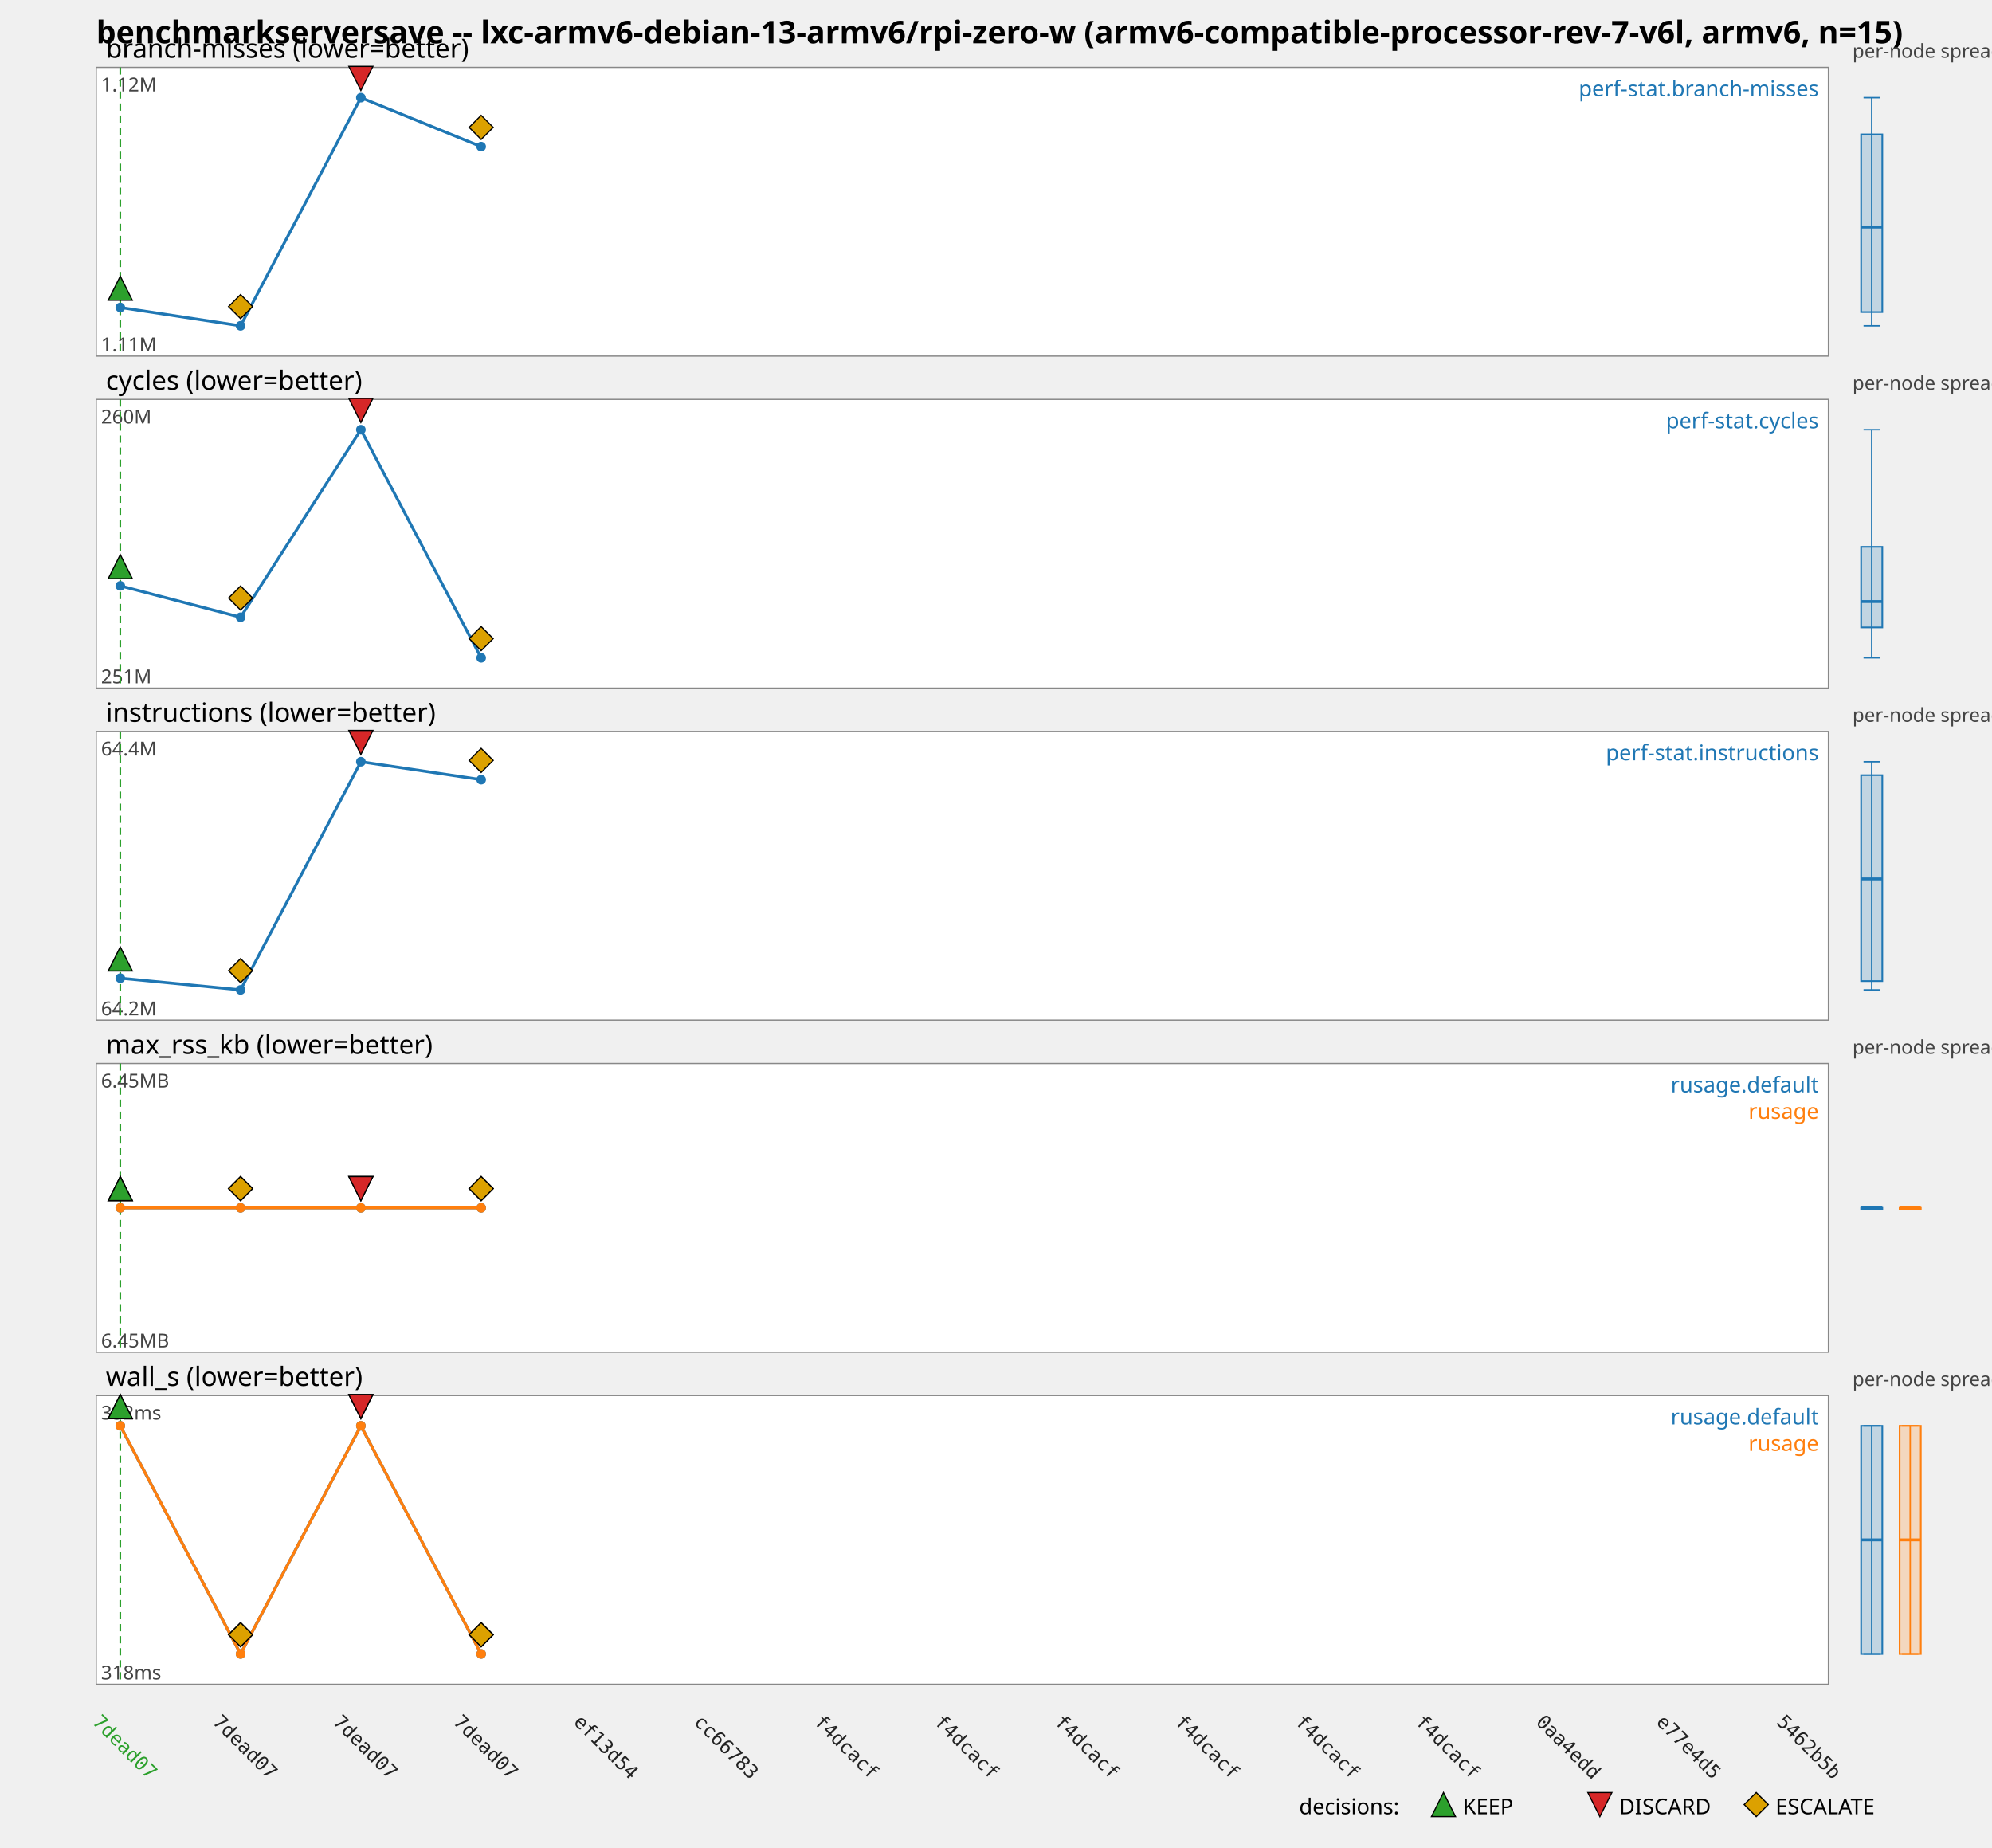
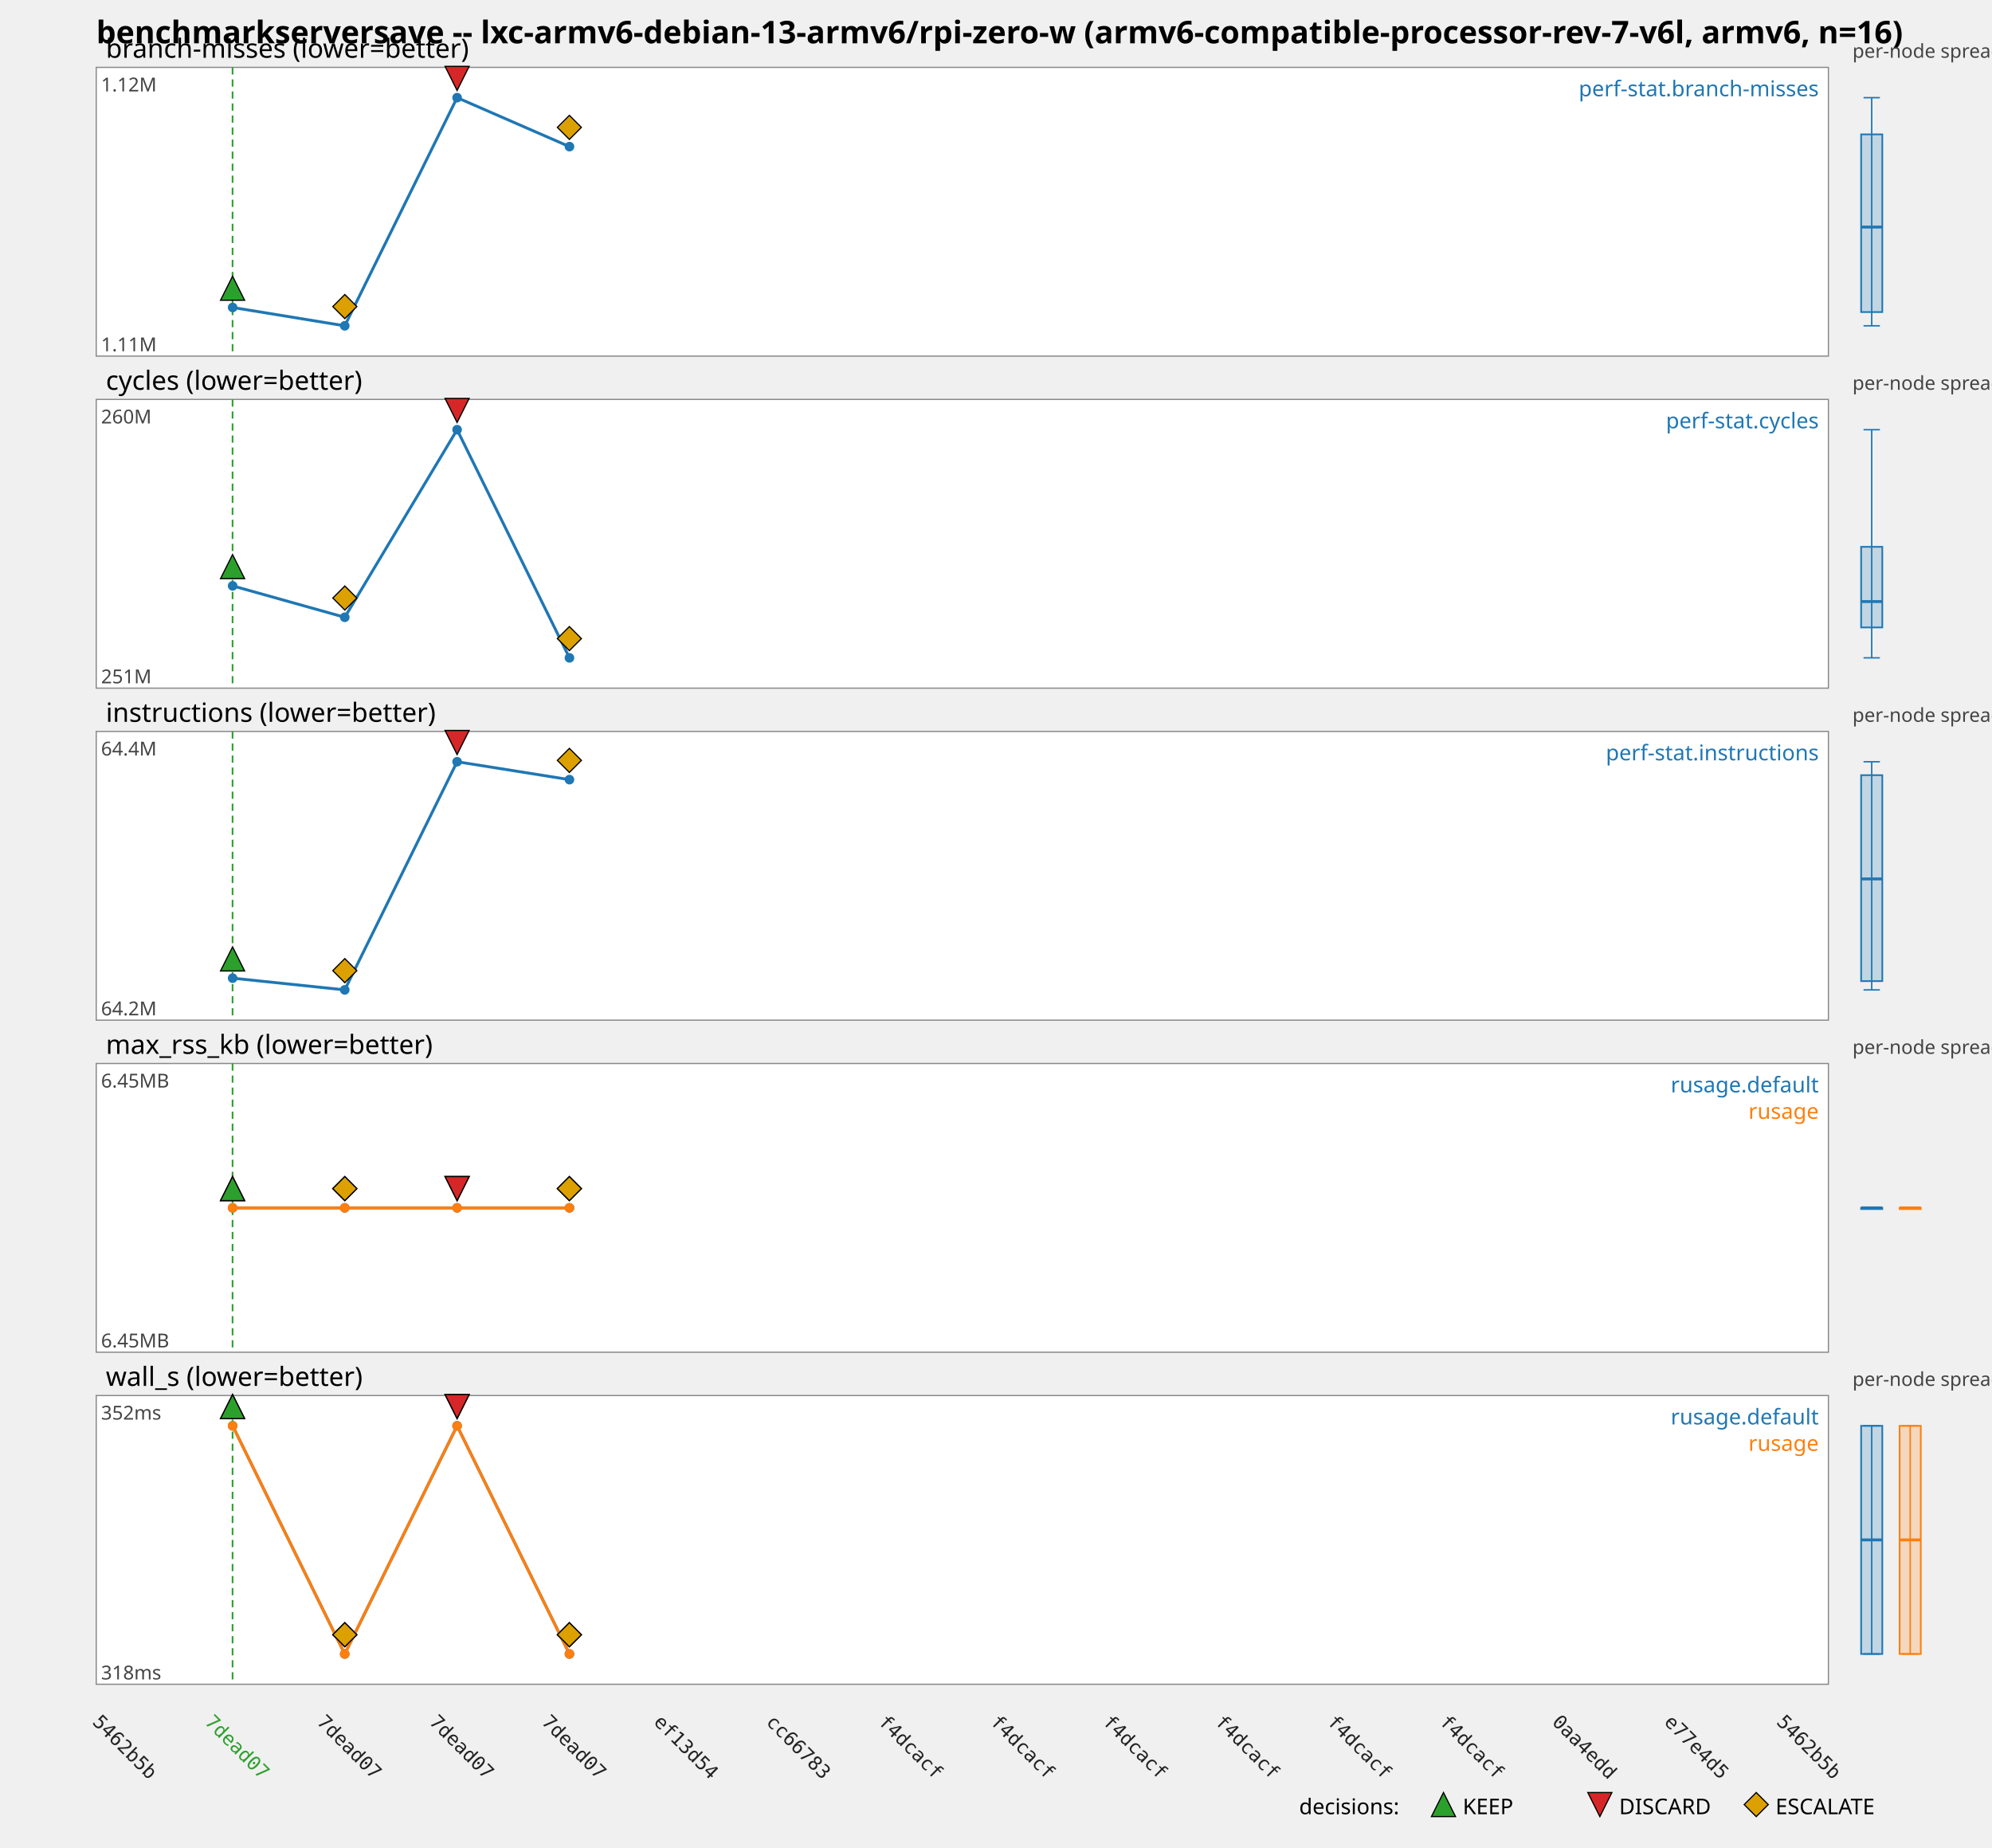
<svg xmlns="http://www.w3.org/2000/svg" version="1.1" width="828" height="768" viewBox="0 0 828 768">
-   <text x="40" y="18" font-size="13" font-family="sans-serif" font-weight="bold">benchmarkserversave -- lxc-armv6-debian-13-armv6/rpi-zero-w (armv6-compatible-processor-rev-7-v6l, armv6, n=15)</text>
+   <text x="40" y="18" font-size="13" font-family="sans-serif" font-weight="bold">benchmarkserversave -- lxc-armv6-debian-13-armv6/rpi-zero-w (armv6-compatible-processor-rev-7-v6l, armv6, n=16)</text>
  <g transform="translate(40,28)">
    <rect x="0" y="0" width="720" height="120" fill="white" stroke="#888" stroke-width="0.5" />
    <text x="4" y="-4" font-size="11" font-family="sans-serif">branch-misses (lower=better)</text>
    <text x="2" y="10" font-size="8" fill="#444" font-family="sans-serif">1.12M</text>
    <text x="2" y="118" font-size="8" fill="#444" font-family="sans-serif">1.11M</text>
-     <line x1="10.0" y1="0" x2="10.0" y2="120" stroke="#2ca02c" stroke-width="0.7" stroke-dasharray="3,2" />
-     <polyline points="10.0,99.79 60.0,107.41 110.0,12.59 160.0,32.94" fill="none" stroke="#1f77b4" stroke-width="1.2" />
-     <circle cx="10.0" cy="99.79" r="2" fill="#1f77b4" />
-     <polygon points="10.0,86.795 5.0,96.795 15.0,96.795" fill="#2ca02c" stroke="black" stroke-width="0.5" />
-     <circle cx="60.0" cy="107.41" r="2" fill="#1f77b4" />
-     <polygon points="60.0,94.414 65.0,99.414 60.0,104.414 55.0,99.414" fill="#dca100" stroke="black" stroke-width="0.5" />
-     <circle cx="110.0" cy="12.59" r="2" fill="#1f77b4" />
-     <polygon points="110.0,9.586 105.0,-0.414 115.0,-0.414" fill="#d62728" stroke="black" stroke-width="0.5" />
-     <circle cx="160.0" cy="32.94" r="2" fill="#1f77b4" />
-     <polygon points="160.0,19.94 165.0,24.94 160.0,29.94 155.0,24.94" fill="#dca100" stroke="black" stroke-width="0.5" />
+     <line x1="56.667" y1="0" x2="56.667" y2="120" stroke="#2ca02c" stroke-width="0.7" stroke-dasharray="3,2" />
+     <polyline points="56.7,99.79 103.3,107.41 150.0,12.59 196.7,32.94" fill="none" stroke="#1f77b4" stroke-width="1.2" />
+     <circle cx="56.7" cy="99.79" r="2" fill="#1f77b4" />
+     <polygon points="56.67,86.79 51.67,96.79 61.67,96.79" fill="#2ca02c" stroke="black" stroke-width="0.5" />
+     <circle cx="103.3" cy="107.41" r="2" fill="#1f77b4" />
+     <polygon points="103.33,94.41 108.33,99.41 103.33,104.41 98.33,99.41" fill="#dca100" stroke="black" stroke-width="0.5" />
+     <circle cx="150.0" cy="12.59" r="2" fill="#1f77b4" />
+     <polygon points="150,9.59 145,-0.41 155,-0.41" fill="#d62728" stroke="black" stroke-width="0.5" />
+     <circle cx="196.7" cy="32.94" r="2" fill="#1f77b4" />
+     <polygon points="196.67,19.94 201.67,24.94 196.67,29.94 191.67,24.94" fill="#dca100" stroke="black" stroke-width="0.5" />
    <text x="716" y="12" font-size="9" text-anchor="end" fill="#1f77b4" font-family="sans-serif">perf-stat.branch-misses</text>
    <text x="730" y="-4" font-size="8" fill="#444" font-family="sans-serif">per-node spread</text>
    <line x1="738.0" y1="12.59" x2="738.0" y2="107.41" stroke="#1f77b4" stroke-width="0.6" />
    <line x1="734.6" y1="107.41" x2="741.4" y2="107.41" stroke="#1f77b4" stroke-width="0.6" />
    <line x1="734.6" y1="12.59" x2="741.4" y2="12.59" stroke="#1f77b4" stroke-width="0.6" />
    <rect x="733.6" y="27.85" width="8.8" height="73.85" fill="#1f77b4" fill-opacity="0.22" stroke="#1f77b4" stroke-width="0.7" />
    <line x1="733.6" y1="66.37" x2="742.4" y2="66.37" stroke="#1f77b4" stroke-width="1.2" />
  </g>
  <g transform="translate(40,166)">
    <rect x="0" y="0" width="720" height="120" fill="white" stroke="#888" stroke-width="0.5" />
    <text x="4" y="-4" font-size="11" font-family="sans-serif">cycles (lower=better)</text>
    <text x="2" y="10" font-size="8" fill="#444" font-family="sans-serif">260M</text>
    <text x="2" y="118" font-size="8" fill="#444" font-family="sans-serif">251M</text>
-     <line x1="10.0" y1="0" x2="10.0" y2="120" stroke="#2ca02c" stroke-width="0.7" stroke-dasharray="3,2" />
-     <polyline points="10.0,77.49 60.0,90.55 110.0,12.59 160.0,107.41" fill="none" stroke="#1f77b4" stroke-width="1.2" />
-     <circle cx="10.0" cy="77.49" r="2" fill="#1f77b4" />
-     <polygon points="10.0,64.492 5.0,74.492 15.0,74.492" fill="#2ca02c" stroke="black" stroke-width="0.5" />
-     <circle cx="60.0" cy="90.55" r="2" fill="#1f77b4" />
-     <polygon points="60.0,77.549 65.0,82.549 60.0,87.549 55.0,82.549" fill="#dca100" stroke="black" stroke-width="0.5" />
-     <circle cx="110.0" cy="12.59" r="2" fill="#1f77b4" />
-     <polygon points="110.0,9.586 105.0,-0.414 115.0,-0.414" fill="#d62728" stroke="black" stroke-width="0.5" />
-     <circle cx="160.0" cy="107.41" r="2" fill="#1f77b4" />
-     <polygon points="160.0,94.414 165.0,99.414 160.0,104.414 155.0,99.414" fill="#dca100" stroke="black" stroke-width="0.5" />
+     <line x1="56.667" y1="0" x2="56.667" y2="120" stroke="#2ca02c" stroke-width="0.7" stroke-dasharray="3,2" />
+     <polyline points="56.7,77.49 103.3,90.55 150.0,12.59 196.7,107.41" fill="none" stroke="#1f77b4" stroke-width="1.2" />
+     <circle cx="56.7" cy="77.49" r="2" fill="#1f77b4" />
+     <polygon points="56.67,64.49 51.67,74.49 61.67,74.49" fill="#2ca02c" stroke="black" stroke-width="0.5" />
+     <circle cx="103.3" cy="90.55" r="2" fill="#1f77b4" />
+     <polygon points="103.33,77.55 108.33,82.55 103.33,87.55 98.33,82.55" fill="#dca100" stroke="black" stroke-width="0.5" />
+     <circle cx="150.0" cy="12.59" r="2" fill="#1f77b4" />
+     <polygon points="150,9.59 145,-0.41 155,-0.41" fill="#d62728" stroke="black" stroke-width="0.5" />
+     <circle cx="196.7" cy="107.41" r="2" fill="#1f77b4" />
+     <polygon points="196.67,94.41 201.67,99.41 196.67,104.41 191.67,99.41" fill="#dca100" stroke="black" stroke-width="0.5" />
    <text x="716" y="12" font-size="9" text-anchor="end" fill="#1f77b4" font-family="sans-serif">perf-stat.cycles</text>
    <text x="730" y="-4" font-size="8" fill="#444" font-family="sans-serif">per-node spread</text>
    <line x1="738.0" y1="12.59" x2="738.0" y2="107.41" stroke="#1f77b4" stroke-width="0.6" />
    <line x1="734.6" y1="107.41" x2="741.4" y2="107.41" stroke="#1f77b4" stroke-width="0.6" />
    <line x1="734.6" y1="12.59" x2="741.4" y2="12.59" stroke="#1f77b4" stroke-width="0.6" />
    <rect x="733.6" y="61.27" width="8.8" height="33.50" fill="#1f77b4" fill-opacity="0.22" stroke="#1f77b4" stroke-width="0.7" />
    <line x1="733.6" y1="84.02" x2="742.4" y2="84.02" stroke="#1f77b4" stroke-width="1.2" />
  </g>
  <g transform="translate(40,304)">
    <rect x="0" y="0" width="720" height="120" fill="white" stroke="#888" stroke-width="0.5" />
    <text x="4" y="-4" font-size="11" font-family="sans-serif">instructions (lower=better)</text>
    <text x="2" y="10" font-size="8" fill="#444" font-family="sans-serif">64.4M</text>
    <text x="2" y="118" font-size="8" fill="#444" font-family="sans-serif">64.2M</text>
-     <line x1="10.0" y1="0" x2="10.0" y2="120" stroke="#2ca02c" stroke-width="0.7" stroke-dasharray="3,2" />
-     <polyline points="10.0,102.54 60.0,107.41 110.0,12.59 160.0,20.03" fill="none" stroke="#1f77b4" stroke-width="1.2" />
-     <circle cx="10.0" cy="102.54" r="2" fill="#1f77b4" />
-     <polygon points="10.0,89.539 5.0,99.539 15.0,99.539" fill="#2ca02c" stroke="black" stroke-width="0.5" />
-     <circle cx="60.0" cy="107.41" r="2" fill="#1f77b4" />
-     <polygon points="60.0,94.414 65.0,99.414 60.0,104.414 55.0,99.414" fill="#dca100" stroke="black" stroke-width="0.5" />
-     <circle cx="110.0" cy="12.59" r="2" fill="#1f77b4" />
-     <polygon points="110.0,9.586 105.0,-0.414 115.0,-0.414" fill="#d62728" stroke="black" stroke-width="0.5" />
-     <circle cx="160.0" cy="20.03" r="2" fill="#1f77b4" />
-     <polygon points="160.0,7.032 165.0,12.032 160.0,17.032 155.0,12.032" fill="#dca100" stroke="black" stroke-width="0.5" />
+     <line x1="56.667" y1="0" x2="56.667" y2="120" stroke="#2ca02c" stroke-width="0.7" stroke-dasharray="3,2" />
+     <polyline points="56.7,102.54 103.3,107.41 150.0,12.59 196.7,20.03" fill="none" stroke="#1f77b4" stroke-width="1.2" />
+     <circle cx="56.7" cy="102.54" r="2" fill="#1f77b4" />
+     <polygon points="56.67,89.54 51.67,99.54 61.67,99.54" fill="#2ca02c" stroke="black" stroke-width="0.5" />
+     <circle cx="103.3" cy="107.41" r="2" fill="#1f77b4" />
+     <polygon points="103.33,94.41 108.33,99.41 103.33,104.41 98.33,99.41" fill="#dca100" stroke="black" stroke-width="0.5" />
+     <circle cx="150.0" cy="12.59" r="2" fill="#1f77b4" />
+     <polygon points="150,9.59 145,-0.41 155,-0.41" fill="#d62728" stroke="black" stroke-width="0.5" />
+     <circle cx="196.7" cy="20.03" r="2" fill="#1f77b4" />
+     <polygon points="196.67,7.03 201.67,12.03 196.67,17.03 191.67,12.03" fill="#dca100" stroke="black" stroke-width="0.5" />
    <text x="716" y="12" font-size="9" text-anchor="end" fill="#1f77b4" font-family="sans-serif">perf-stat.instructions</text>
    <text x="730" y="-4" font-size="8" fill="#444" font-family="sans-serif">per-node spread</text>
    <line x1="738.0" y1="12.59" x2="738.0" y2="107.41" stroke="#1f77b4" stroke-width="0.6" />
    <line x1="734.6" y1="107.41" x2="741.4" y2="107.41" stroke="#1f77b4" stroke-width="0.6" />
    <line x1="734.6" y1="12.59" x2="741.4" y2="12.59" stroke="#1f77b4" stroke-width="0.6" />
    <rect x="733.6" y="18.17" width="8.8" height="85.59" fill="#1f77b4" fill-opacity="0.22" stroke="#1f77b4" stroke-width="0.7" />
    <line x1="733.6" y1="61.29" x2="742.4" y2="61.29" stroke="#1f77b4" stroke-width="1.2" />
  </g>
  <g transform="translate(40,442)">
    <rect x="0" y="0" width="720" height="120" fill="white" stroke="#888" stroke-width="0.5" />
    <text x="4" y="-4" font-size="11" font-family="sans-serif">max_rss_kb (lower=better)</text>
    <text x="2" y="10" font-size="8" fill="#444" font-family="sans-serif">6.45MB</text>
    <text x="2" y="118" font-size="8" fill="#444" font-family="sans-serif">6.45MB</text>
-     <line x1="10.0" y1="0" x2="10.0" y2="120" stroke="#2ca02c" stroke-width="0.7" stroke-dasharray="3,2" />
-     <polyline points="10.0,60.00 60.0,60.00 110.0,60.00 160.0,60.00" fill="none" stroke="#1f77b4" stroke-width="1.2" />
-     <circle cx="10.0" cy="60.00" r="2" fill="#1f77b4" />
-     <polygon points="10.0,47.0 5.0,57.0 15.0,57.0" fill="#2ca02c" stroke="black" stroke-width="0.5" />
-     <circle cx="60.0" cy="60.00" r="2" fill="#1f77b4" />
-     <polygon points="60.0,47.0 65.0,52.0 60.0,57.0 55.0,52.0" fill="#dca100" stroke="black" stroke-width="0.5" />
-     <circle cx="110.0" cy="60.00" r="2" fill="#1f77b4" />
-     <polygon points="110.0,57.0 105.0,47.0 115.0,47.0" fill="#d62728" stroke="black" stroke-width="0.5" />
-     <circle cx="160.0" cy="60.00" r="2" fill="#1f77b4" />
-     <polygon points="160.0,47.0 165.0,52.0 160.0,57.0 155.0,52.0" fill="#dca100" stroke="black" stroke-width="0.5" />
+     <line x1="56.667" y1="0" x2="56.667" y2="120" stroke="#2ca02c" stroke-width="0.7" stroke-dasharray="3,2" />
+     <polyline points="56.7,60.00 103.3,60.00 150.0,60.00 196.7,60.00" fill="none" stroke="#1f77b4" stroke-width="1.2" />
+     <circle cx="56.7" cy="60.00" r="2" fill="#1f77b4" />
+     <polygon points="56.67,47 51.67,57 61.67,57" fill="#2ca02c" stroke="black" stroke-width="0.5" />
+     <circle cx="103.3" cy="60.00" r="2" fill="#1f77b4" />
+     <polygon points="103.33,47 108.33,52 103.33,57 98.33,52" fill="#dca100" stroke="black" stroke-width="0.5" />
+     <circle cx="150.0" cy="60.00" r="2" fill="#1f77b4" />
+     <polygon points="150,57 145,47 155,47" fill="#d62728" stroke="black" stroke-width="0.5" />
+     <circle cx="196.7" cy="60.00" r="2" fill="#1f77b4" />
+     <polygon points="196.67,47 201.67,52 196.67,57 191.67,52" fill="#dca100" stroke="black" stroke-width="0.5" />
    <text x="716" y="12" font-size="9" text-anchor="end" fill="#1f77b4" font-family="sans-serif">rusage.default</text>
-     <polyline points="10.0,60.00 60.0,60.00 110.0,60.00 160.0,60.00" fill="none" stroke="#ff7f0e" stroke-width="1.2" />
-     <circle cx="10.0" cy="60.00" r="2" fill="#ff7f0e" />
-     <polygon points="10.0,47.0 5.0,57.0 15.0,57.0" fill="#2ca02c" stroke="black" stroke-width="0.5" />
-     <circle cx="60.0" cy="60.00" r="2" fill="#ff7f0e" />
-     <polygon points="60.0,47.0 65.0,52.0 60.0,57.0 55.0,52.0" fill="#dca100" stroke="black" stroke-width="0.5" />
-     <circle cx="110.0" cy="60.00" r="2" fill="#ff7f0e" />
-     <polygon points="110.0,57.0 105.0,47.0 115.0,47.0" fill="#d62728" stroke="black" stroke-width="0.5" />
-     <circle cx="160.0" cy="60.00" r="2" fill="#ff7f0e" />
-     <polygon points="160.0,47.0 165.0,52.0 160.0,57.0 155.0,52.0" fill="#dca100" stroke="black" stroke-width="0.5" />
+     <polyline points="56.7,60.00 103.3,60.00 150.0,60.00 196.7,60.00" fill="none" stroke="#ff7f0e" stroke-width="1.2" />
+     <circle cx="56.7" cy="60.00" r="2" fill="#ff7f0e" />
+     <polygon points="56.67,47 51.67,57 61.67,57" fill="#2ca02c" stroke="black" stroke-width="0.5" />
+     <circle cx="103.3" cy="60.00" r="2" fill="#ff7f0e" />
+     <polygon points="103.33,47 108.33,52 103.33,57 98.33,52" fill="#dca100" stroke="black" stroke-width="0.5" />
+     <circle cx="150.0" cy="60.00" r="2" fill="#ff7f0e" />
+     <polygon points="150,57 145,47 155,47" fill="#d62728" stroke="black" stroke-width="0.5" />
+     <circle cx="196.7" cy="60.00" r="2" fill="#ff7f0e" />
+     <polygon points="196.67,47 201.67,52 196.67,57 191.67,52" fill="#dca100" stroke="black" stroke-width="0.5" />
    <text x="716" y="23" font-size="9" text-anchor="end" fill="#ff7f0e" font-family="sans-serif">rusage</text>
    <text x="730" y="-4" font-size="8" fill="#444" font-family="sans-serif">per-node spread</text>
    <line x1="738.0" y1="60.00" x2="738.0" y2="60.00" stroke="#1f77b4" stroke-width="0.6" />
    <line x1="734.6" y1="60.00" x2="741.4" y2="60.00" stroke="#1f77b4" stroke-width="0.6" />
    <line x1="734.6" y1="60.00" x2="741.4" y2="60.00" stroke="#1f77b4" stroke-width="0.6" />
    <rect x="733.6" y="60.00" width="8.8" height="0.50" fill="#1f77b4" fill-opacity="0.22" stroke="#1f77b4" stroke-width="0.7" />
    <line x1="733.6" y1="60.00" x2="742.4" y2="60.00" stroke="#1f77b4" stroke-width="1.2" />
    <line x1="754.0" y1="60.00" x2="754.0" y2="60.00" stroke="#ff7f0e" stroke-width="0.6" />
    <line x1="750.6" y1="60.00" x2="757.4" y2="60.00" stroke="#ff7f0e" stroke-width="0.6" />
    <line x1="750.6" y1="60.00" x2="757.4" y2="60.00" stroke="#ff7f0e" stroke-width="0.6" />
    <rect x="749.6" y="60.00" width="8.8" height="0.50" fill="#ff7f0e" fill-opacity="0.22" stroke="#ff7f0e" stroke-width="0.7" />
    <line x1="749.6" y1="60.00" x2="758.4" y2="60.00" stroke="#ff7f0e" stroke-width="1.2" />
  </g>
  <g transform="translate(40,580)">
    <rect x="0" y="0" width="720" height="120" fill="white" stroke="#888" stroke-width="0.5" />
    <text x="4" y="-4" font-size="11" font-family="sans-serif">wall_s (lower=better)</text>
    <text x="2" y="10" font-size="8" fill="#444" font-family="sans-serif">352ms</text>
    <text x="2" y="118" font-size="8" fill="#444" font-family="sans-serif">318ms</text>
-     <line x1="10.0" y1="0" x2="10.0" y2="120" stroke="#2ca02c" stroke-width="0.7" stroke-dasharray="3,2" />
-     <polyline points="10.0,12.59 60.0,107.41 110.0,12.59 160.0,107.41" fill="none" stroke="#1f77b4" stroke-width="1.2" />
-     <circle cx="10.0" cy="12.59" r="2" fill="#1f77b4" />
-     <polygon points="10.0,-0.414 5.0,9.586 15.0,9.586" fill="#2ca02c" stroke="black" stroke-width="0.5" />
-     <circle cx="60.0" cy="107.41" r="2" fill="#1f77b4" />
-     <polygon points="60.0,94.414 65.0,99.414 60.0,104.414 55.0,99.414" fill="#dca100" stroke="black" stroke-width="0.5" />
-     <circle cx="110.0" cy="12.59" r="2" fill="#1f77b4" />
-     <polygon points="110.0,9.586 105.0,-0.414 115.0,-0.414" fill="#d62728" stroke="black" stroke-width="0.5" />
-     <circle cx="160.0" cy="107.41" r="2" fill="#1f77b4" />
-     <polygon points="160.0,94.414 165.0,99.414 160.0,104.414 155.0,99.414" fill="#dca100" stroke="black" stroke-width="0.5" />
+     <line x1="56.667" y1="0" x2="56.667" y2="120" stroke="#2ca02c" stroke-width="0.7" stroke-dasharray="3,2" />
+     <polyline points="56.7,12.59 103.3,107.41 150.0,12.59 196.7,107.41" fill="none" stroke="#1f77b4" stroke-width="1.2" />
+     <circle cx="56.7" cy="12.59" r="2" fill="#1f77b4" />
+     <polygon points="56.67,-0.41 51.67,9.59 61.67,9.59" fill="#2ca02c" stroke="black" stroke-width="0.5" />
+     <circle cx="103.3" cy="107.41" r="2" fill="#1f77b4" />
+     <polygon points="103.33,94.41 108.33,99.41 103.33,104.41 98.33,99.41" fill="#dca100" stroke="black" stroke-width="0.5" />
+     <circle cx="150.0" cy="12.59" r="2" fill="#1f77b4" />
+     <polygon points="150,9.59 145,-0.41 155,-0.41" fill="#d62728" stroke="black" stroke-width="0.5" />
+     <circle cx="196.7" cy="107.41" r="2" fill="#1f77b4" />
+     <polygon points="196.67,94.41 201.67,99.41 196.67,104.41 191.67,99.41" fill="#dca100" stroke="black" stroke-width="0.5" />
    <text x="716" y="12" font-size="9" text-anchor="end" fill="#1f77b4" font-family="sans-serif">rusage.default</text>
-     <polyline points="10.0,12.59 60.0,107.41 110.0,12.59 160.0,107.41" fill="none" stroke="#ff7f0e" stroke-width="1.2" />
-     <circle cx="10.0" cy="12.59" r="2" fill="#ff7f0e" />
-     <polygon points="10.0,-0.414 5.0,9.586 15.0,9.586" fill="#2ca02c" stroke="black" stroke-width="0.5" />
-     <circle cx="60.0" cy="107.41" r="2" fill="#ff7f0e" />
-     <polygon points="60.0,94.414 65.0,99.414 60.0,104.414 55.0,99.414" fill="#dca100" stroke="black" stroke-width="0.5" />
-     <circle cx="110.0" cy="12.59" r="2" fill="#ff7f0e" />
-     <polygon points="110.0,9.586 105.0,-0.414 115.0,-0.414" fill="#d62728" stroke="black" stroke-width="0.5" />
-     <circle cx="160.0" cy="107.41" r="2" fill="#ff7f0e" />
-     <polygon points="160.0,94.414 165.0,99.414 160.0,104.414 155.0,99.414" fill="#dca100" stroke="black" stroke-width="0.5" />
+     <polyline points="56.7,12.59 103.3,107.41 150.0,12.59 196.7,107.41" fill="none" stroke="#ff7f0e" stroke-width="1.2" />
+     <circle cx="56.7" cy="12.59" r="2" fill="#ff7f0e" />
+     <polygon points="56.67,-0.41 51.67,9.59 61.67,9.59" fill="#2ca02c" stroke="black" stroke-width="0.5" />
+     <circle cx="103.3" cy="107.41" r="2" fill="#ff7f0e" />
+     <polygon points="103.33,94.41 108.33,99.41 103.33,104.41 98.33,99.41" fill="#dca100" stroke="black" stroke-width="0.5" />
+     <circle cx="150.0" cy="12.59" r="2" fill="#ff7f0e" />
+     <polygon points="150,9.59 145,-0.41 155,-0.41" fill="#d62728" stroke="black" stroke-width="0.5" />
+     <circle cx="196.7" cy="107.41" r="2" fill="#ff7f0e" />
+     <polygon points="196.67,94.41 201.67,99.41 196.67,104.41 191.67,99.41" fill="#dca100" stroke="black" stroke-width="0.5" />
    <text x="716" y="23" font-size="9" text-anchor="end" fill="#ff7f0e" font-family="sans-serif">rusage</text>
    <text x="730" y="-4" font-size="8" fill="#444" font-family="sans-serif">per-node spread</text>
    <line x1="738.0" y1="12.59" x2="738.0" y2="107.41" stroke="#1f77b4" stroke-width="0.6" />
    <line x1="734.6" y1="107.41" x2="741.4" y2="107.41" stroke="#1f77b4" stroke-width="0.6" />
    <line x1="734.6" y1="12.59" x2="741.4" y2="12.59" stroke="#1f77b4" stroke-width="0.6" />
    <rect x="733.6" y="12.59" width="8.8" height="94.83" fill="#1f77b4" fill-opacity="0.22" stroke="#1f77b4" stroke-width="0.7" />
    <line x1="733.6" y1="60.00" x2="742.4" y2="60.00" stroke="#1f77b4" stroke-width="1.2" />
    <line x1="754.0" y1="12.59" x2="754.0" y2="107.41" stroke="#ff7f0e" stroke-width="0.6" />
    <line x1="750.6" y1="107.41" x2="757.4" y2="107.41" stroke="#ff7f0e" stroke-width="0.6" />
    <line x1="750.6" y1="12.59" x2="757.4" y2="12.59" stroke="#ff7f0e" stroke-width="0.6" />
    <rect x="749.6" y="12.59" width="8.8" height="94.83" fill="#ff7f0e" fill-opacity="0.22" stroke="#ff7f0e" stroke-width="0.7" />
    <line x1="749.6" y1="60.00" x2="758.4" y2="60.00" stroke="#ff7f0e" stroke-width="1.2" />
  </g>
  <g transform="translate(40,718)">
-     <text x="10.0" y="10" font-size="8" fill="#2ca02c" text-anchor="middle" font-family="monospace" transform="rotate(45 10.0 10)">7dead07</text>
-     <text x="60.0" y="10" font-size="8" fill="#222" text-anchor="middle" font-family="monospace" transform="rotate(45 60.0 10)">7dead07</text>
-     <text x="110.0" y="10" font-size="8" fill="#222" text-anchor="middle" font-family="monospace" transform="rotate(45 110.0 10)">7dead07</text>
-     <text x="160.0" y="10" font-size="8" fill="#222" text-anchor="middle" font-family="monospace" transform="rotate(45 160.0 10)">7dead07</text>
-     <text x="210.0" y="10" font-size="8" fill="#222" text-anchor="middle" font-family="monospace" transform="rotate(45 210.0 10)">ef13d54</text>
-     <text x="260.0" y="10" font-size="8" fill="#222" text-anchor="middle" font-family="monospace" transform="rotate(45 260.0 10)">cc66783</text>
-     <text x="310.0" y="10" font-size="8" fill="#222" text-anchor="middle" font-family="monospace" transform="rotate(45 310.0 10)">f4dcacf</text>
-     <text x="360.0" y="10" font-size="8" fill="#222" text-anchor="middle" font-family="monospace" transform="rotate(45 360.0 10)">f4dcacf</text>
-     <text x="410.0" y="10" font-size="8" fill="#222" text-anchor="middle" font-family="monospace" transform="rotate(45 410.0 10)">f4dcacf</text>
-     <text x="460.0" y="10" font-size="8" fill="#222" text-anchor="middle" font-family="monospace" transform="rotate(45 460.0 10)">f4dcacf</text>
-     <text x="510.0" y="10" font-size="8" fill="#222" text-anchor="middle" font-family="monospace" transform="rotate(45 510.0 10)">f4dcacf</text>
-     <text x="560.0" y="10" font-size="8" fill="#222" text-anchor="middle" font-family="monospace" transform="rotate(45 560.0 10)">f4dcacf</text>
-     <text x="610.0" y="10" font-size="8" fill="#222" text-anchor="middle" font-family="monospace" transform="rotate(45 610.0 10)">0aa4edd</text>
-     <text x="660.0" y="10" font-size="8" fill="#222" text-anchor="middle" font-family="monospace" transform="rotate(45 660.0 10)">e77e4d5</text>
+     <text x="10.0" y="10" font-size="8" fill="#222" text-anchor="middle" font-family="monospace" transform="rotate(45 10.0 10)">5462b5b</text>
+     <text x="56.7" y="10" font-size="8" fill="#2ca02c" text-anchor="middle" font-family="monospace" transform="rotate(45 56.7 10)">7dead07</text>
+     <text x="103.3" y="10" font-size="8" fill="#222" text-anchor="middle" font-family="monospace" transform="rotate(45 103.3 10)">7dead07</text>
+     <text x="150.0" y="10" font-size="8" fill="#222" text-anchor="middle" font-family="monospace" transform="rotate(45 150.0 10)">7dead07</text>
+     <text x="196.7" y="10" font-size="8" fill="#222" text-anchor="middle" font-family="monospace" transform="rotate(45 196.7 10)">7dead07</text>
+     <text x="243.3" y="10" font-size="8" fill="#222" text-anchor="middle" font-family="monospace" transform="rotate(45 243.3 10)">ef13d54</text>
+     <text x="290.0" y="10" font-size="8" fill="#222" text-anchor="middle" font-family="monospace" transform="rotate(45 290.0 10)">cc66783</text>
+     <text x="336.7" y="10" font-size="8" fill="#222" text-anchor="middle" font-family="monospace" transform="rotate(45 336.7 10)">f4dcacf</text>
+     <text x="383.3" y="10" font-size="8" fill="#222" text-anchor="middle" font-family="monospace" transform="rotate(45 383.3 10)">f4dcacf</text>
+     <text x="430.0" y="10" font-size="8" fill="#222" text-anchor="middle" font-family="monospace" transform="rotate(45 430.0 10)">f4dcacf</text>
+     <text x="476.7" y="10" font-size="8" fill="#222" text-anchor="middle" font-family="monospace" transform="rotate(45 476.7 10)">f4dcacf</text>
+     <text x="523.3" y="10" font-size="8" fill="#222" text-anchor="middle" font-family="monospace" transform="rotate(45 523.3 10)">f4dcacf</text>
+     <text x="570.0" y="10" font-size="8" fill="#222" text-anchor="middle" font-family="monospace" transform="rotate(45 570.0 10)">f4dcacf</text>
+     <text x="616.7" y="10" font-size="8" fill="#222" text-anchor="middle" font-family="monospace" transform="rotate(45 616.7 10)">0aa4edd</text>
+     <text x="663.3" y="10" font-size="8" fill="#222" text-anchor="middle" font-family="monospace" transform="rotate(45 663.3 10)">e77e4d5</text>
    <text x="710.0" y="10" font-size="8" fill="#222" text-anchor="middle" font-family="monospace" transform="rotate(45 710.0 10)">5462b5b</text>
  </g>
  <g transform="translate(540,754)">
    <text x="0" y="0" font-size="9" font-family="sans-serif">decisions:</text>
    <polygon points="60,-9 55,1 65,1" fill="#2ca02c" stroke="black" stroke-width="0.5" />
    <text x="68" y="0" font-size="9" font-family="sans-serif">KEEP</text>
    <polygon points="125,1 120,-9 130,-9" fill="#d62728" stroke="black" stroke-width="0.5" />
    <text x="133" y="0" font-size="9" font-family="sans-serif">DISCARD</text>
    <polygon points="190,-9 195,-4 190,1 185,-4" fill="#dca100" stroke="black" stroke-width="0.5" />
    <text x="198" y="0" font-size="9" font-family="sans-serif">ESCALATE</text>
  </g>
</svg>
